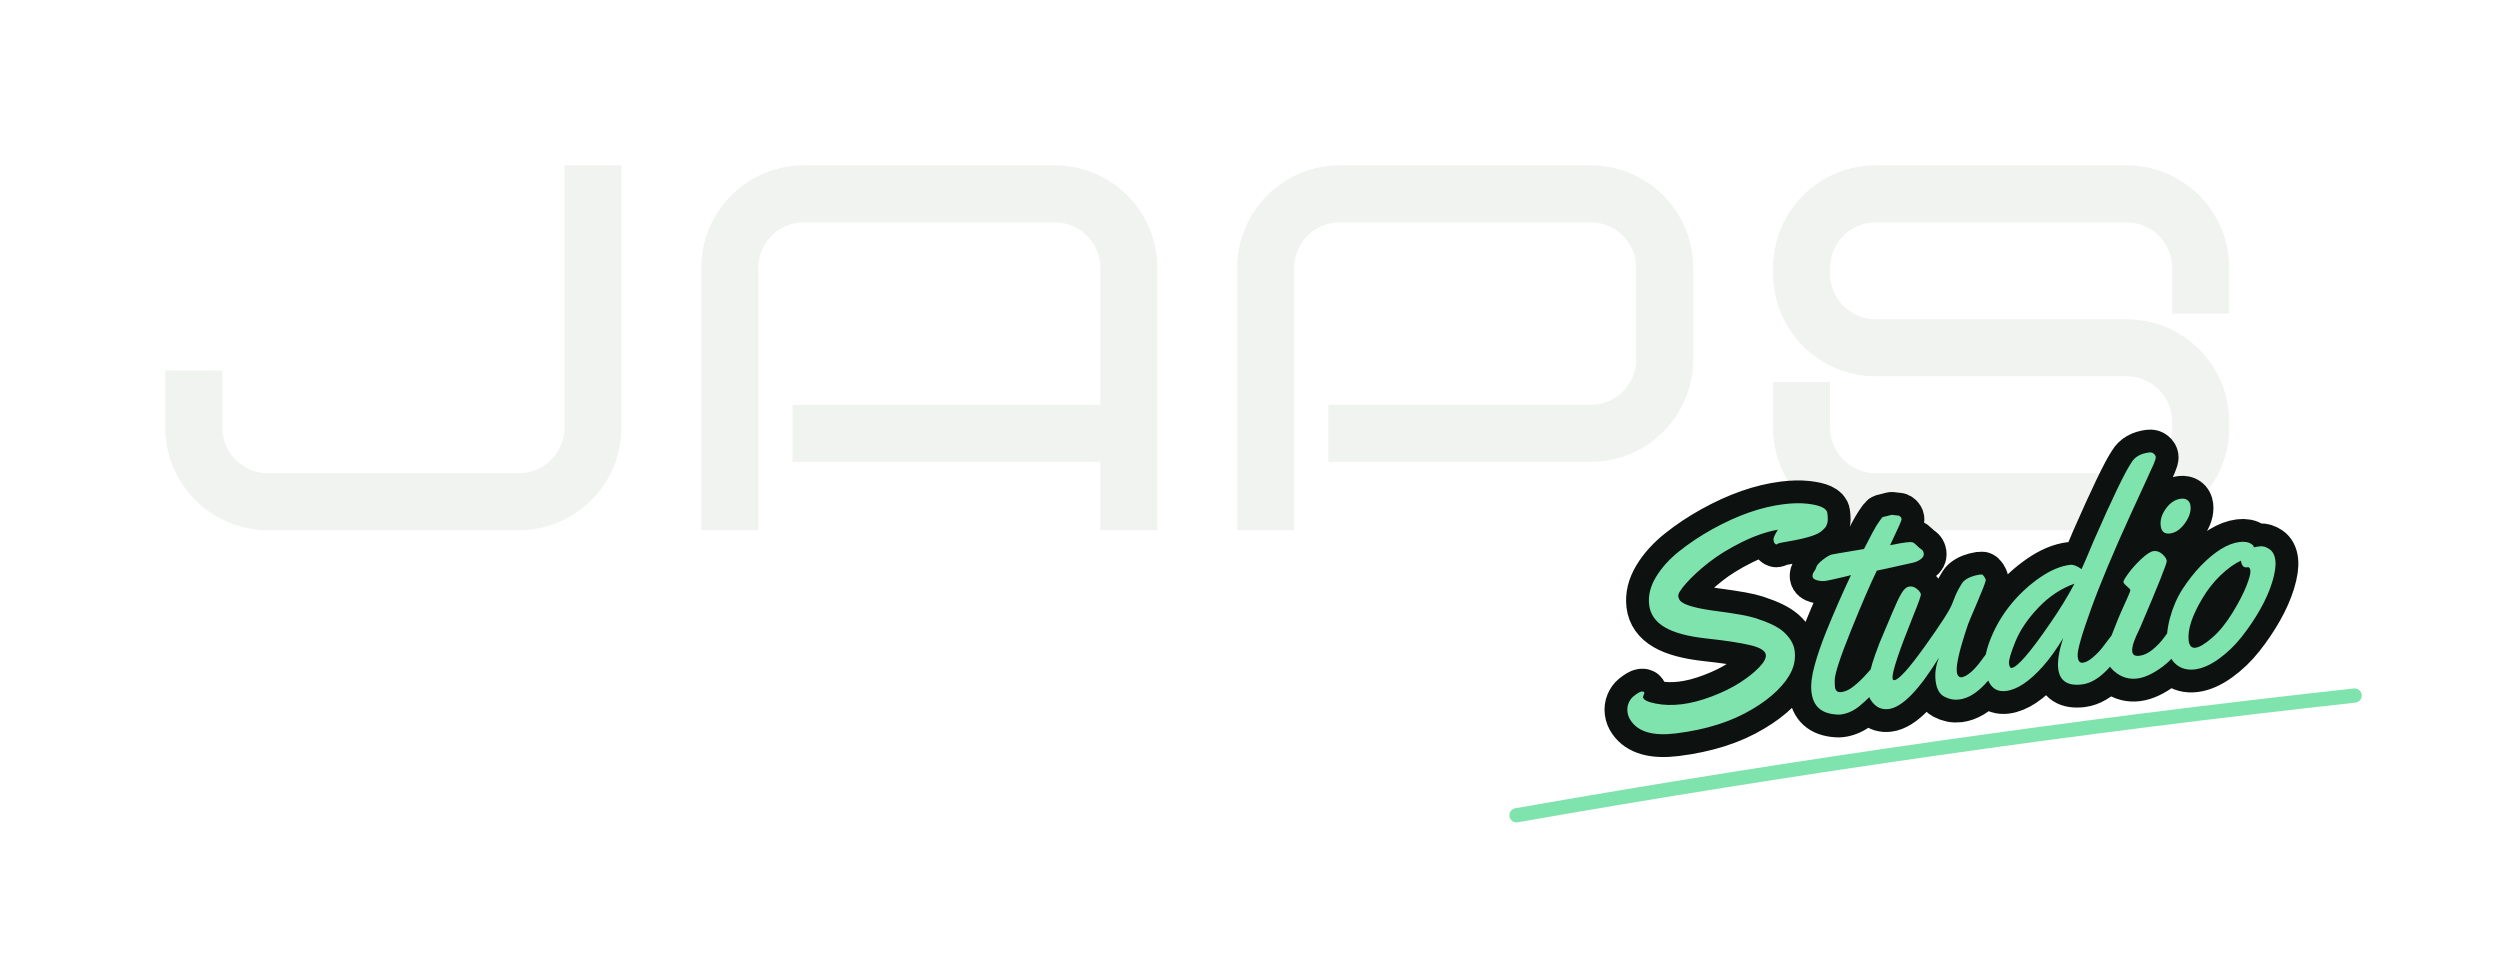
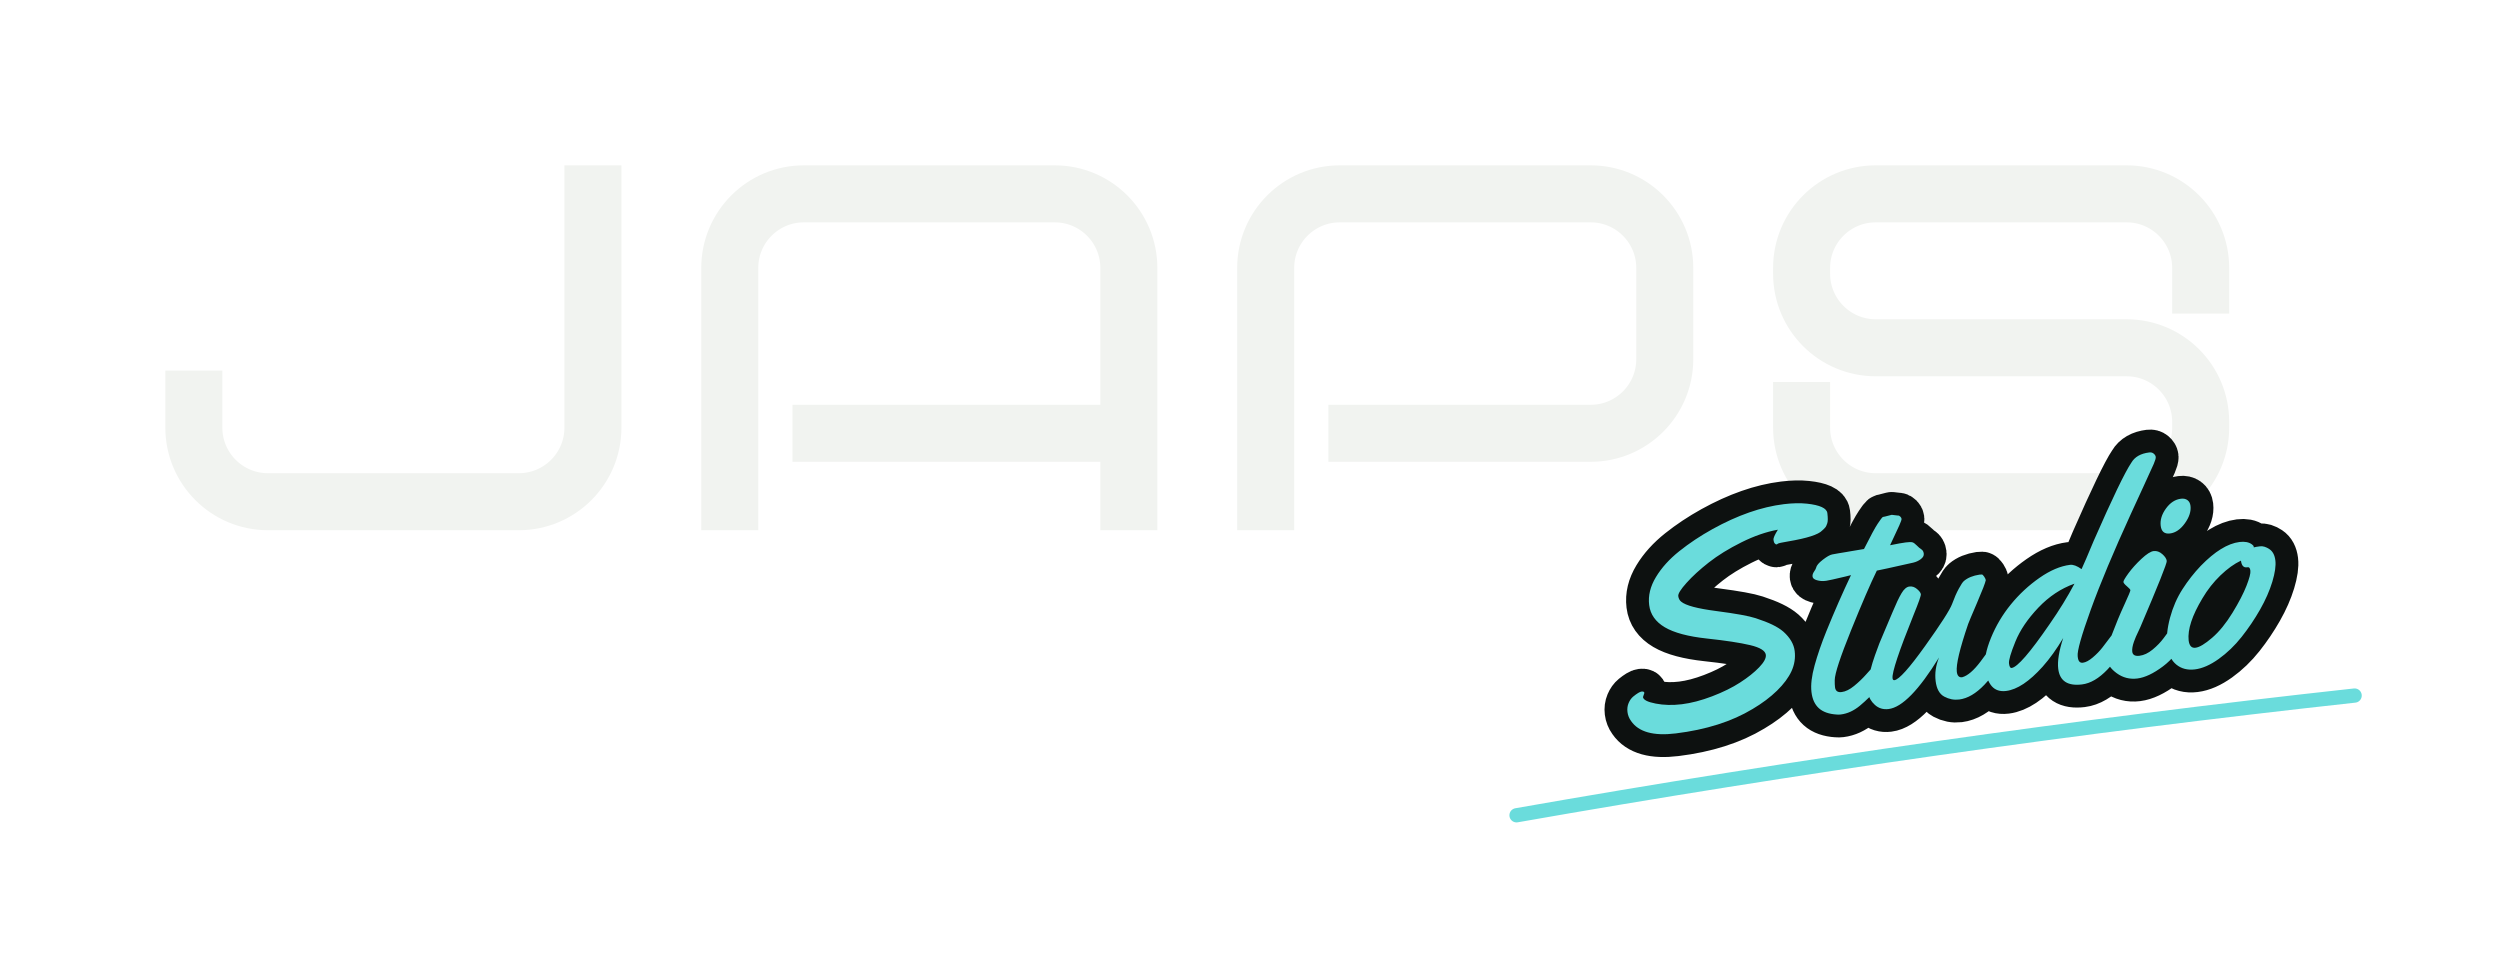
<svg xmlns="http://www.w3.org/2000/svg" viewBox="80 62 877 337" width="877" height="337">
  <g id="japs" fill="none" stroke="#F1F3F0" stroke-width="20">
    <path transform="translate(138 120)" d="M150 0V92A26 26 0 0 1 124 118H36A26 26 0 0 1 10 92V72" />
    <path transform="translate(326 120)" d="M10 128V36A26 26 0 0 1 36 10H124A26 26 0 0 1 150 36V128M32 94H150" />
    <path transform="translate(514 120)" d="M10 128V36A26 26 0 0 1 36 10H124A26 26 0 0 1 150 36V68A26 26 0 0 1 124 94H32" />
    <path transform="translate(702 120)" d="M150 52V36A26 26 0 0 0 124 10H36A26 26 0 0 0 10 36V38A26 26 0 0 0 36 64H124A26 26 0 0 1 150 90V92A26 26 0 0 1 124 118H36A26 26 0 0 1 10 92V76" />
  </g>
  <g id="studio" transform="rotate(-7 878 292)">
    <path d="M656.90 278.04L656.90 278.04L656.24 279.41Q656.24 280.88 660.38 282.22Q664.52 283.57 669.47 283.57Q674.42 283.57 680.36 282.10Q686.30 280.63 690.69 278.49Q695.09 276.36 697.96 274.02Q700.82 271.69 700.82 269.96L700.82 269.96Q700.82 267.78 695.75 265.90Q690.67 264.02 680.99 261.76Q671.32 259.50 666.83 256.05Q662.33 252.59 662.33 247.64Q662.33 242.69 665.89 238.17Q669.44 233.65 675.15 230.15Q680.87 226.64 687.62 223.90L687.62 223.90Q701.59 218.27 713.52 218.27L713.52 218.27Q718.09 218.27 721.59 219.08L721.59 219.08Q728.30 220.65 728.30 223.24Q728.30 225.83 727.84 226.77Q727.38 227.71 727.10 228.02Q726.82 228.32 726.39 228.63Q725.96 228.93 725.76 229.08L725.76 229.08Q723.52 230.96 713.52 231.42L713.52 231.42Q710.07 231.57 709.76 231.77Q709.46 231.98 709.23 231.98Q709 231.98 708.70 231.57Q708.39 231.16 708.39 230.25Q708.39 229.34 710.37 226.90L710.37 226.90Q704.18 227.25 697.14 229.74Q690.11 232.23 684.93 235.35Q679.75 238.48 676.30 241.50Q672.84 244.52 672.84 245.76Q672.84 247.01 673.61 247.82L673.61 247.82Q675.74 250.11 685.44 252.59L685.44 252.59Q695.49 255.18 698.84 256.76Q702.20 258.33 704.40 259.75Q706.61 261.18 707.93 262.65L707.93 262.65Q711.03 266.20 711.03 269.86Q711.03 273.52 709.08 276.71Q707.12 279.91 703.19 282.91Q699.25 285.91 693.92 288.24L693.92 288.24Q682.24 293.47 666.09 293.47L666.09 293.47Q654.31 293.47 651.06 287.23L651.06 287.23Q650.20 285.65 650.20 283.95Q650.20 282.25 650.98 280.88Q651.77 279.51 652.89 278.80L652.89 278.80Q655.07 277.43 655.98 277.43Q656.90 277.43 656.90 278.04ZM748.25 226.90L750.64 226.59L752.72 227.10Q753.18 227.10 753.54 227.56Q753.89 228.02 753.89 228.42Q753.89 228.83 752.82 230.61Q751.76 232.38 750.31 234.64Q748.86 236.90 748.76 237.11L748.76 237.11Q752.72 236.80 754.37 236.80Q756.02 236.80 756.63 237.03Q757.24 237.26 758.03 238.30Q758.82 239.34 759.48 239.87Q760.14 240.41 760.14 241.47Q760.14 242.54 758.84 243.28Q757.55 244.01 756.07 244.16L756.07 244.16Q744.29 245.33 743.07 245.38L743.07 245.38Q738.96 251.68 731.57 265.01Q724.18 278.34 723.73 281.69L723.73 281.69Q723.52 283.21 723.52 284.18L723.52 284.18Q723.52 286.16 725.61 286.16Q727.69 286.16 730.23 284.56Q732.77 282.96 734.90 281.08L734.90 281.08Q740.59 276.00 740.99 276.00L740.99 276.00Q742.31 276.00 742.31 280.57L742.31 280.57Q742.31 283.06 740.03 285.04L740.03 285.04Q734.90 289.46 731.39 291.70Q727.89 293.93 724.39 293.93L724.39 293.93Q723.63 293.93 722.96 293.78L722.96 293.78Q718.90 293.02 717.00 290.81Q715.09 288.60 715.12 284.84Q715.14 281.08 717.35 275.72Q719.56 270.37 722.91 264.32L722.91 264.32Q728.40 254.47 733.88 245.84L733.88 245.84L731.95 246.09Q726.06 246.75 725.10 246.75L725.10 246.75L724.64 246.75Q723.17 246.75 721.80 246.17Q720.43 245.59 720.43 244.72Q720.43 243.86 721.16 243.05Q721.90 242.23 722.05 241.78L722.05 241.78Q722.41 240.66 724.72 239.29Q727.03 237.92 728.20 237.84Q729.36 237.77 730.46 237.71Q731.55 237.66 732.89 237.61Q734.24 237.56 734.95 237.51L734.95 237.51L739.52 237.31Q743.79 230.91 745.38 229.08Q746.98 227.25 747.24 227.08Q747.49 226.90 748.25 226.90L748.25 226.90ZM781.06 276.05L781.06 276.05Q782.02 276.05 782.23 277.53Q782.43 279 782.43 280.57Q782.43 282.15 782.13 282.76L782.13 282.76Q780.65 285.60 775.68 289.69Q770.70 293.78 766.23 293.78L766.23 293.78Q763.49 293.78 761.15 292.13Q758.82 290.48 758.82 286.36Q758.82 282.25 761 278.29L761 278.29Q748.41 294.08 741.25 294.08L741.25 294.08Q738.40 294.08 736.65 292.05Q734.90 290.02 734.90 287.86Q734.90 285.70 735.51 283.39Q736.12 281.08 736.80 279.25Q737.49 277.43 738.83 274.73Q740.18 272.04 740.84 270.82Q741.50 269.61 742.95 267.14Q744.39 264.68 746.76 260.52Q749.12 256.35 750.67 254.35Q752.21 252.34 753.69 252.31Q755.16 252.29 756.28 253.51Q757.39 254.73 757.39 255.49Q757.39 256.25 753.99 262.34L753.99 262.34Q743.94 280.52 743.94 283.52L743.94 283.52Q743.94 284.28 744.50 284.28L744.50 284.28Q746.93 284.28 756.63 273.72Q766.33 263.16 767.86 260.19Q769.38 257.21 770.83 255.18Q772.27 253.15 772.98 252.70L772.98 252.70Q775.17 251.27 778.62 251.17L778.62 251.17Q779.18 251.17 779.48 251.22Q779.79 251.27 780.20 252.09Q780.60 252.90 780.60 253.36L780.60 253.36Q780.14 254.78 776.56 260.92Q772.98 267.07 772.58 267.88L772.58 267.88Q766.59 280.27 766.59 284.03L766.59 284.03Q766.59 286.16 768.21 286.16L768.21 286.16Q771.16 285.75 775.32 281.44L775.32 281.44Q776.84 279.86 778.34 278.24Q779.84 276.61 780.20 276.33Q780.55 276.05 781.06 276.05ZM842.96 215.88Q843.93 215.88 844.48 216.49Q845.04 217.10 845.04 217.73Q845.04 218.37 844.05 220.07Q843.06 221.77 839.51 227.48Q835.95 233.20 833.97 236.45L833.97 236.45Q822.45 255.18 815.89 268.13Q809.34 281.08 809.34 283.77L809.34 283.77L809.34 284.18Q809.34 286.26 810.87 286.26Q812.39 286.26 814.55 284.84Q816.71 283.42 818.33 281.79Q819.96 280.17 821.61 278.42Q823.26 276.66 823.61 276.36Q823.97 276.05 824.53 276.05L824.53 276.05Q825.39 276.05 825.64 277.15Q825.90 278.24 825.90 280.19Q825.90 282.15 825.59 282.76L825.59 282.76Q824.12 285.60 819.12 289.69Q814.12 293.78 809.65 293.78L809.65 293.78Q802.03 293.78 802.03 287.33L802.03 287.33Q802.03 283.32 805.08 276.82L805.08 276.82Q800.96 282.15 796.70 285.91L796.70 285.91Q788.78 292.81 782.94 292.81L782.94 292.81Q779.69 292.81 778.14 290.53Q776.59 288.24 776.59 283.95Q776.59 279.66 779.94 273.67Q783.29 267.68 788.29 262.88Q793.30 258.08 799.39 254.85Q805.48 251.63 810.61 251.63L810.61 251.63Q812.24 251.63 814.42 253.61L814.42 253.61Q815.89 251.27 819.86 244.27L819.86 244.27Q832.30 223.29 836.31 218.67L836.31 218.67Q838.44 215.88 842.96 215.88L842.96 215.88ZM811.32 258.38L811.32 258.38Q804.01 260.01 797.71 265.19Q791.42 270.37 788.27 276.03Q785.12 281.69 785.12 283.37Q785.12 285.04 785.83 285.04L785.83 285.04Q788.88 285.04 800.91 271.43L800.91 271.43Q806.91 264.73 811.32 258.38ZM855.05 236.24L855.05 236.24Q855.05 239.14 852.36 242.06Q849.66 244.98 846.74 244.98Q843.82 244.98 843.82 241.93Q843.82 238.88 846.39 236.12Q848.95 233.35 852.05 233.35L852.05 233.35Q853.42 233.35 854.23 234.11Q855.05 234.87 855.05 236.24ZM846.82 280.57L846.82 280.57Q846.82 282.10 846.52 282.76L846.52 282.76Q844.03 287.84 838.59 290.96Q833.16 294.08 829.15 294.08Q825.14 294.08 822.24 291.39Q819.35 288.70 819.35 285.91Q819.35 283.11 822.14 277.78Q824.93 272.45 827.73 267.93Q830.52 263.41 830.52 263.03Q830.52 262.65 829.48 261.53Q828.44 260.41 828.44 259.88Q828.44 259.35 830.54 257.09Q832.65 254.83 835.67 252.62Q838.70 250.41 840.29 250.41Q841.89 250.41 843.16 251.83Q844.43 253.25 844.43 254.42Q844.43 255.59 832.35 276.41L832.35 276.41Q832.20 276.71 831.51 277.76Q830.82 278.80 830.44 279.48Q830.06 280.17 829.55 281.13L829.55 281.13Q828.54 283.16 828.54 284.54L828.54 284.54Q828.54 286.26 830.88 286.26Q833.21 286.26 835.72 284.66Q838.24 283.06 840.07 281.13L840.07 281.13Q844.84 276.00 845.50 276.00L845.50 276.00Q846.82 276.00 846.82 280.57ZM877.54 253.30Q879.07 253.30 880.67 254.68Q882.27 256.05 882.27 258.87Q882.27 261.68 880.29 266.18Q878.30 270.67 874.85 275.32Q871.40 279.96 867.26 284.05Q863.12 288.14 858.32 290.76Q853.52 293.37 849.61 293.37Q845.70 293.37 843.34 290.91Q840.98 288.45 840.98 284.05Q840.98 279.66 843.14 274.33Q845.30 269.00 848.70 264.91Q852.10 260.82 856.06 257.57L856.06 257.57Q864.34 250.92 870.59 250.92L870.59 250.92Q873.38 250.92 874.80 252.29L874.80 252.29Q875.31 252.75 875.31 253.10L875.31 253.10L875.31 253.41Q876.02 253.30 877.54 253.30ZM872.41 260.06L872.41 260.06L872.06 260.06Q870.28 260.06 870.28 257.47L870.28 257.47Q866.57 258.69 862.51 261.73Q858.45 264.78 855.25 268.95L855.25 268.95Q848.75 277.27 848.65 283.01L848.65 283.01Q848.65 285.86 850.73 285.86Q852.81 285.86 856.93 283.11Q861.04 280.37 865.08 275.29Q869.11 270.21 871.12 266.48Q873.13 262.75 873.13 261.40Q873.13 260.06 872.41 260.06Z" fill="#0D1110" stroke="#0D1110" stroke-width="16" stroke-linejoin="round" />
-     <path d="M656.90 278.04L656.90 278.04L656.24 279.41Q656.24 280.88 660.38 282.22Q664.52 283.57 669.47 283.57Q674.42 283.57 680.36 282.10Q686.30 280.63 690.69 278.49Q695.09 276.36 697.96 274.02Q700.82 271.69 700.82 269.96L700.82 269.96Q700.82 267.78 695.75 265.90Q690.67 264.02 680.99 261.76Q671.32 259.50 666.83 256.05Q662.33 252.59 662.33 247.64Q662.33 242.69 665.89 238.17Q669.44 233.65 675.15 230.15Q680.87 226.64 687.62 223.90L687.62 223.90Q701.59 218.27 713.52 218.27L713.52 218.27Q718.09 218.27 721.59 219.08L721.59 219.08Q728.30 220.65 728.30 223.24Q728.30 225.83 727.84 226.77Q727.38 227.71 727.10 228.02Q726.82 228.32 726.39 228.63Q725.96 228.93 725.76 229.08L725.76 229.08Q723.52 230.96 713.52 231.42L713.52 231.42Q710.07 231.57 709.76 231.77Q709.46 231.98 709.23 231.98Q709 231.98 708.70 231.57Q708.39 231.16 708.39 230.25Q708.39 229.34 710.37 226.90L710.37 226.90Q704.18 227.25 697.14 229.74Q690.11 232.23 684.93 235.35Q679.75 238.48 676.30 241.50Q672.84 244.52 672.84 245.76Q672.84 247.01 673.61 247.82L673.61 247.82Q675.74 250.11 685.44 252.59L685.44 252.59Q695.49 255.18 698.84 256.76Q702.20 258.33 704.40 259.75Q706.61 261.18 707.93 262.65L707.93 262.65Q711.03 266.20 711.03 269.86Q711.03 273.52 709.08 276.71Q707.12 279.91 703.19 282.91Q699.25 285.91 693.92 288.24L693.92 288.24Q682.24 293.47 666.09 293.47L666.09 293.47Q654.31 293.47 651.06 287.23L651.06 287.23Q650.20 285.65 650.20 283.95Q650.20 282.25 650.98 280.88Q651.77 279.51 652.89 278.80L652.89 278.80Q655.07 277.43 655.98 277.43Q656.90 277.43 656.90 278.04ZM748.25 226.90L750.64 226.59L752.72 227.10Q753.18 227.10 753.54 227.56Q753.89 228.02 753.89 228.42Q753.89 228.83 752.82 230.61Q751.76 232.38 750.31 234.64Q748.86 236.90 748.76 237.11L748.76 237.11Q752.72 236.80 754.37 236.80Q756.02 236.80 756.63 237.03Q757.24 237.26 758.03 238.30Q758.82 239.34 759.48 239.87Q760.14 240.41 760.14 241.47Q760.14 242.54 758.84 243.28Q757.55 244.01 756.07 244.16L756.07 244.16Q744.29 245.33 743.07 245.38L743.07 245.38Q738.96 251.68 731.57 265.01Q724.18 278.34 723.73 281.69L723.73 281.69Q723.52 283.21 723.52 284.18L723.52 284.18Q723.52 286.16 725.61 286.16Q727.69 286.16 730.23 284.56Q732.77 282.96 734.90 281.08L734.90 281.08Q740.59 276.00 740.99 276.00L740.99 276.00Q742.31 276.00 742.31 280.57L742.31 280.57Q742.31 283.06 740.03 285.04L740.03 285.04Q734.90 289.46 731.39 291.70Q727.89 293.93 724.39 293.93L724.39 293.93Q723.63 293.93 722.96 293.78L722.96 293.78Q718.90 293.02 717.00 290.81Q715.09 288.60 715.12 284.84Q715.14 281.08 717.35 275.72Q719.56 270.37 722.91 264.32L722.91 264.32Q728.40 254.47 733.88 245.84L733.88 245.84L731.95 246.09Q726.06 246.75 725.10 246.75L725.10 246.75L724.64 246.75Q723.17 246.75 721.80 246.17Q720.43 245.59 720.43 244.72Q720.43 243.86 721.16 243.05Q721.90 242.23 722.05 241.78L722.05 241.78Q722.41 240.66 724.72 239.29Q727.03 237.92 728.20 237.84Q729.36 237.77 730.46 237.71Q731.55 237.66 732.89 237.61Q734.24 237.56 734.95 237.51L734.95 237.51L739.52 237.31Q743.79 230.91 745.38 229.08Q746.98 227.25 747.24 227.08Q747.49 226.90 748.25 226.90L748.25 226.90ZM781.06 276.05L781.06 276.05Q782.02 276.05 782.23 277.53Q782.43 279 782.43 280.57Q782.43 282.15 782.13 282.76L782.13 282.76Q780.65 285.60 775.68 289.69Q770.70 293.78 766.23 293.78L766.23 293.78Q763.49 293.78 761.15 292.13Q758.82 290.48 758.82 286.36Q758.82 282.25 761 278.29L761 278.29Q748.41 294.08 741.25 294.08L741.25 294.08Q738.40 294.08 736.65 292.05Q734.90 290.02 734.90 287.86Q734.90 285.70 735.51 283.39Q736.12 281.08 736.80 279.25Q737.49 277.43 738.83 274.73Q740.18 272.04 740.84 270.82Q741.50 269.61 742.95 267.14Q744.39 264.68 746.76 260.52Q749.12 256.35 750.67 254.35Q752.21 252.34 753.69 252.31Q755.16 252.29 756.28 253.51Q757.39 254.73 757.39 255.49Q757.39 256.25 753.99 262.34L753.99 262.34Q743.94 280.52 743.94 283.52L743.94 283.52Q743.94 284.28 744.50 284.28L744.50 284.28Q746.93 284.28 756.63 273.72Q766.33 263.16 767.86 260.19Q769.38 257.21 770.83 255.18Q772.27 253.15 772.98 252.70L772.98 252.70Q775.17 251.27 778.62 251.17L778.62 251.17Q779.18 251.17 779.48 251.22Q779.79 251.27 780.20 252.09Q780.60 252.90 780.60 253.36L780.60 253.36Q780.14 254.78 776.56 260.92Q772.98 267.07 772.58 267.88L772.58 267.88Q766.59 280.27 766.59 284.03L766.59 284.03Q766.59 286.16 768.21 286.16L768.21 286.16Q771.16 285.75 775.32 281.44L775.32 281.44Q776.84 279.86 778.34 278.24Q779.84 276.61 780.20 276.33Q780.55 276.05 781.06 276.05ZM842.96 215.88Q843.93 215.88 844.48 216.49Q845.04 217.10 845.04 217.73Q845.04 218.37 844.05 220.07Q843.06 221.77 839.51 227.48Q835.95 233.20 833.97 236.45L833.97 236.45Q822.45 255.18 815.89 268.13Q809.34 281.08 809.34 283.77L809.34 283.77L809.34 284.18Q809.34 286.26 810.87 286.26Q812.39 286.26 814.55 284.84Q816.71 283.42 818.33 281.79Q819.96 280.17 821.61 278.42Q823.26 276.66 823.61 276.36Q823.97 276.05 824.53 276.05L824.53 276.05Q825.39 276.05 825.64 277.15Q825.90 278.24 825.90 280.19Q825.90 282.15 825.59 282.76L825.59 282.76Q824.12 285.60 819.12 289.69Q814.12 293.78 809.65 293.78L809.65 293.78Q802.03 293.78 802.03 287.33L802.03 287.33Q802.03 283.32 805.08 276.82L805.08 276.82Q800.96 282.15 796.70 285.91L796.70 285.91Q788.78 292.81 782.94 292.81L782.94 292.81Q779.69 292.81 778.14 290.53Q776.59 288.24 776.59 283.95Q776.59 279.66 779.94 273.67Q783.29 267.68 788.29 262.88Q793.30 258.08 799.39 254.85Q805.48 251.63 810.61 251.63L810.61 251.63Q812.24 251.63 814.42 253.61L814.42 253.61Q815.89 251.27 819.86 244.27L819.86 244.27Q832.30 223.29 836.31 218.67L836.31 218.67Q838.44 215.88 842.96 215.88L842.96 215.88ZM811.32 258.38L811.32 258.38Q804.01 260.01 797.71 265.19Q791.42 270.37 788.27 276.03Q785.12 281.69 785.12 283.37Q785.12 285.04 785.83 285.04L785.83 285.04Q788.88 285.04 800.91 271.43L800.91 271.43Q806.91 264.73 811.32 258.38ZM855.05 236.24L855.05 236.24Q855.05 239.14 852.36 242.06Q849.66 244.98 846.74 244.98Q843.82 244.98 843.82 241.93Q843.82 238.88 846.39 236.12Q848.95 233.35 852.05 233.35L852.05 233.35Q853.42 233.35 854.23 234.11Q855.05 234.87 855.05 236.24ZM846.82 280.57L846.82 280.57Q846.82 282.10 846.52 282.76L846.52 282.76Q844.03 287.84 838.59 290.96Q833.16 294.08 829.15 294.08Q825.14 294.08 822.24 291.39Q819.35 288.70 819.35 285.91Q819.35 283.11 822.14 277.78Q824.93 272.45 827.73 267.93Q830.52 263.41 830.52 263.03Q830.52 262.65 829.48 261.53Q828.44 260.41 828.44 259.88Q828.44 259.35 830.54 257.09Q832.65 254.83 835.67 252.62Q838.70 250.41 840.29 250.41Q841.89 250.41 843.16 251.83Q844.43 253.25 844.43 254.42Q844.43 255.59 832.35 276.41L832.35 276.41Q832.20 276.71 831.51 277.76Q830.82 278.80 830.44 279.48Q830.06 280.17 829.55 281.13L829.55 281.13Q828.54 283.16 828.54 284.54L828.54 284.54Q828.54 286.26 830.88 286.26Q833.21 286.26 835.72 284.66Q838.24 283.06 840.07 281.13L840.07 281.13Q844.84 276.00 845.50 276.00L845.50 276.00Q846.82 276.00 846.82 280.57ZM877.54 253.30Q879.07 253.30 880.67 254.68Q882.27 256.05 882.27 258.87Q882.27 261.68 880.29 266.18Q878.30 270.67 874.85 275.32Q871.40 279.96 867.26 284.05Q863.12 288.14 858.32 290.76Q853.52 293.37 849.61 293.37Q845.70 293.37 843.34 290.91Q840.98 288.45 840.98 284.05Q840.98 279.66 843.14 274.33Q845.30 269.00 848.70 264.91Q852.10 260.82 856.06 257.57L856.06 257.57Q864.34 250.92 870.59 250.92L870.59 250.92Q873.38 250.92 874.80 252.29L874.80 252.29Q875.31 252.75 875.31 253.10L875.31 253.10L875.31 253.41Q876.02 253.30 877.54 253.30ZM872.41 260.06L872.41 260.06L872.06 260.06Q870.28 260.06 870.28 257.47L870.28 257.47Q866.57 258.69 862.51 261.73Q858.45 264.78 855.25 268.95L855.25 268.95Q848.75 277.27 848.65 283.01L848.65 283.01Q848.65 285.86 850.73 285.86Q852.81 285.86 856.93 283.11Q861.04 280.37 865.08 275.29Q869.11 270.21 871.12 266.48Q873.13 262.75 873.13 261.40Q873.13 260.06 872.41 260.06Z" fill="#7FE3AE" />
+     <path d="M656.90 278.04L656.90 278.04L656.24 279.41Q656.24 280.88 660.38 282.22Q664.52 283.57 669.47 283.57Q674.42 283.57 680.36 282.10Q686.30 280.63 690.69 278.49Q695.09 276.36 697.96 274.02Q700.82 271.69 700.82 269.96L700.82 269.96Q700.82 267.78 695.75 265.90Q690.67 264.02 680.99 261.76Q671.32 259.50 666.83 256.05Q662.33 252.59 662.33 247.64Q662.33 242.69 665.89 238.17Q669.44 233.65 675.15 230.15Q680.87 226.64 687.62 223.90L687.62 223.90Q701.59 218.27 713.52 218.27L713.52 218.27Q718.09 218.27 721.59 219.08L721.59 219.08Q728.30 220.65 728.30 223.24Q728.30 225.83 727.84 226.77Q727.38 227.71 727.10 228.02Q726.82 228.32 726.39 228.63Q725.96 228.93 725.76 229.08L725.76 229.08Q723.52 230.96 713.52 231.42L713.52 231.42Q710.07 231.57 709.76 231.77Q709.46 231.98 709.23 231.98Q709 231.98 708.70 231.57Q708.39 231.16 708.39 230.25Q708.39 229.34 710.37 226.90L710.37 226.90Q704.18 227.25 697.14 229.74Q690.11 232.23 684.93 235.35Q679.75 238.48 676.30 241.50Q672.84 244.52 672.84 245.76Q672.84 247.01 673.61 247.82L673.61 247.82Q675.74 250.11 685.44 252.59L685.44 252.59Q695.49 255.18 698.84 256.76Q702.20 258.33 704.40 259.75Q706.61 261.18 707.93 262.65L707.93 262.65Q711.03 266.20 711.03 269.86Q711.03 273.52 709.08 276.71Q707.12 279.91 703.19 282.91Q699.25 285.91 693.92 288.24L693.92 288.24Q682.24 293.47 666.09 293.47L666.09 293.47Q654.31 293.47 651.06 287.23L651.06 287.23Q650.20 285.65 650.20 283.95Q650.20 282.25 650.98 280.88Q651.77 279.51 652.89 278.80L652.89 278.80Q655.07 277.43 655.98 277.43Q656.90 277.43 656.90 278.04ZM748.25 226.90L750.64 226.59L752.72 227.10Q753.18 227.10 753.54 227.56Q753.89 228.02 753.89 228.42Q753.89 228.83 752.82 230.61Q751.76 232.38 750.31 234.64Q748.86 236.90 748.76 237.11L748.76 237.11Q752.72 236.80 754.37 236.80Q756.02 236.80 756.63 237.03Q757.24 237.26 758.03 238.30Q758.82 239.34 759.48 239.87Q760.14 240.41 760.14 241.47Q760.14 242.54 758.84 243.28Q757.55 244.01 756.07 244.16L756.07 244.16Q744.29 245.33 743.07 245.38L743.07 245.38Q738.96 251.68 731.57 265.01Q724.18 278.34 723.73 281.69L723.73 281.69Q723.52 283.21 723.52 284.18L723.52 284.18Q723.52 286.16 725.61 286.16Q727.69 286.16 730.23 284.56Q732.77 282.96 734.90 281.08L734.90 281.08Q740.59 276.00 740.99 276.00L740.99 276.00Q742.31 276.00 742.31 280.57L742.31 280.57Q742.31 283.06 740.03 285.04L740.03 285.04Q734.90 289.46 731.39 291.70Q727.89 293.93 724.39 293.93L724.39 293.93Q723.63 293.93 722.96 293.78L722.96 293.78Q718.90 293.02 717.00 290.81Q715.09 288.60 715.12 284.84Q715.14 281.08 717.35 275.72Q719.56 270.37 722.91 264.32L722.91 264.32Q728.40 254.47 733.88 245.84L733.88 245.84L731.95 246.09Q726.06 246.75 725.10 246.75L725.10 246.75L724.64 246.75Q723.17 246.75 721.80 246.17Q720.43 245.59 720.43 244.72Q720.43 243.86 721.16 243.05Q721.90 242.23 722.05 241.78L722.05 241.78Q722.41 240.66 724.72 239.29Q727.03 237.92 728.20 237.84Q729.36 237.77 730.46 237.71Q731.55 237.66 732.89 237.61Q734.24 237.56 734.95 237.51L734.95 237.51L739.52 237.31Q743.79 230.91 745.38 229.08Q746.98 227.25 747.24 227.08Q747.49 226.90 748.25 226.90L748.25 226.90ZM781.06 276.05L781.06 276.05Q782.02 276.05 782.23 277.53Q782.43 279 782.43 280.57Q782.43 282.15 782.13 282.76L782.13 282.76Q780.65 285.60 775.68 289.69Q770.70 293.78 766.23 293.78L766.23 293.78Q763.49 293.78 761.15 292.13Q758.82 290.48 758.82 286.36Q758.82 282.25 761 278.29L761 278.29Q748.41 294.08 741.25 294.08L741.25 294.08Q738.40 294.08 736.65 292.05Q734.90 290.02 734.90 287.86Q734.90 285.70 735.51 283.39Q736.12 281.08 736.80 279.25Q737.49 277.43 738.83 274.73Q740.18 272.04 740.84 270.82Q741.50 269.61 742.95 267.14Q744.39 264.68 746.76 260.52Q749.12 256.35 750.67 254.35Q752.21 252.34 753.69 252.31Q755.16 252.29 756.28 253.51Q757.39 254.73 757.39 255.49Q757.39 256.25 753.99 262.34L753.99 262.34Q743.94 280.52 743.94 283.52L743.94 283.52Q743.94 284.28 744.50 284.28L744.50 284.28Q746.93 284.28 756.63 273.72Q766.33 263.16 767.86 260.19Q769.38 257.21 770.83 255.18Q772.27 253.15 772.98 252.70L772.98 252.70Q775.17 251.27 778.62 251.17L778.62 251.17Q779.18 251.17 779.48 251.22Q779.79 251.27 780.20 252.09Q780.60 252.90 780.60 253.36L780.60 253.36Q780.14 254.78 776.56 260.92Q772.98 267.07 772.58 267.88L772.58 267.88Q766.59 280.27 766.59 284.03L766.59 284.03Q766.59 286.16 768.21 286.16L768.21 286.16Q771.16 285.75 775.32 281.44L775.32 281.44Q776.84 279.86 778.34 278.24Q779.84 276.61 780.20 276.33Q780.55 276.05 781.06 276.05ZM842.96 215.88Q843.93 215.88 844.48 216.49Q845.04 217.10 845.04 217.73Q845.04 218.37 844.05 220.07Q843.06 221.77 839.51 227.48Q835.95 233.20 833.97 236.45L833.97 236.45Q822.45 255.18 815.89 268.13Q809.34 281.08 809.34 283.77L809.34 283.77L809.34 284.18Q809.34 286.26 810.87 286.26Q812.39 286.26 814.55 284.84Q816.71 283.42 818.33 281.79Q819.96 280.17 821.61 278.42Q823.26 276.66 823.61 276.36Q823.97 276.05 824.53 276.05L824.53 276.05Q825.39 276.05 825.64 277.15Q825.90 278.24 825.90 280.19Q825.90 282.15 825.59 282.76L825.59 282.76Q824.12 285.60 819.12 289.69Q814.12 293.78 809.65 293.78L809.65 293.78Q802.03 293.78 802.03 287.33L802.03 287.33Q802.03 283.32 805.08 276.82L805.08 276.82Q800.96 282.15 796.70 285.91L796.70 285.91Q788.78 292.81 782.94 292.81L782.94 292.81Q779.69 292.81 778.14 290.53Q776.59 288.24 776.59 283.95Q776.59 279.66 779.94 273.67Q783.29 267.68 788.29 262.88Q793.30 258.08 799.39 254.85Q805.48 251.63 810.61 251.63L810.61 251.63Q812.24 251.63 814.42 253.61L814.42 253.61Q815.89 251.27 819.86 244.27L819.86 244.27Q832.30 223.29 836.31 218.67L836.31 218.67Q838.44 215.88 842.96 215.88L842.96 215.88ZM811.32 258.38L811.32 258.38Q804.01 260.01 797.71 265.19Q791.42 270.37 788.27 276.03Q785.12 281.69 785.12 283.37Q785.12 285.04 785.83 285.04L785.83 285.04Q788.88 285.04 800.91 271.43L800.91 271.43Q806.91 264.73 811.32 258.38ZM855.05 236.24L855.05 236.24Q855.05 239.14 852.36 242.06Q849.66 244.98 846.74 244.98Q843.82 244.98 843.82 241.93Q843.82 238.88 846.39 236.12Q848.95 233.35 852.05 233.35L852.05 233.35Q853.42 233.35 854.23 234.11Q855.05 234.87 855.05 236.24ZM846.82 280.57L846.82 280.57Q846.82 282.10 846.52 282.76L846.52 282.76Q844.03 287.84 838.59 290.96Q833.16 294.08 829.15 294.08Q825.14 294.08 822.24 291.39Q819.35 288.70 819.35 285.91Q819.35 283.11 822.14 277.78Q824.93 272.45 827.73 267.93Q830.52 263.41 830.52 263.03Q830.52 262.65 829.48 261.53Q828.44 260.41 828.44 259.88Q828.44 259.35 830.54 257.09Q832.65 254.83 835.67 252.62Q838.70 250.41 840.29 250.41Q841.89 250.41 843.16 251.83Q844.43 253.25 844.43 254.42Q844.43 255.59 832.35 276.41L832.35 276.41Q832.20 276.71 831.51 277.76Q830.82 278.80 830.44 279.48Q830.06 280.17 829.55 281.13L829.55 281.13Q828.54 283.16 828.54 284.54L828.54 284.54Q828.54 286.26 830.88 286.26Q833.21 286.26 835.72 284.66Q838.24 283.06 840.07 281.13L840.07 281.13Q844.84 276.00 845.50 276.00L845.50 276.00Q846.82 276.00 846.82 280.57ZM877.54 253.30Q879.07 253.30 880.67 254.68Q882.27 256.05 882.27 258.87Q882.27 261.68 880.29 266.18Q878.30 270.67 874.85 275.32Q871.40 279.96 867.26 284.05Q863.12 288.14 858.32 290.76Q853.52 293.37 849.61 293.37Q845.70 293.37 843.34 290.91Q840.98 288.45 840.98 284.05Q840.98 279.66 843.14 274.33Q845.30 269.00 848.70 264.91Q852.10 260.82 856.06 257.57L856.06 257.57Q864.34 250.92 870.59 250.92L870.59 250.92Q873.38 250.92 874.80 252.29L874.80 252.29Q875.31 252.75 875.31 253.10L875.31 253.10L875.31 253.41Q876.02 253.30 877.54 253.30ZM872.41 260.06L872.41 260.06L872.06 260.06Q870.28 260.06 870.28 257.47L870.28 257.47Q866.57 258.69 862.51 261.73Q858.45 264.78 855.25 268.95L855.25 268.95Q848.75 277.27 848.65 283.01L848.65 283.01Q848.65 285.86 850.73 285.86Q852.81 285.86 856.93 283.11Q861.04 280.37 865.08 275.29Q869.11 270.21 871.12 266.48Q873.13 262.75 873.13 261.40Q873.13 260.06 872.41 260.06Z" fill="#6ADCDC" />
  </g>
-   <path id="subrayado" d="M612 348Q760 322 906 306" fill="none" stroke="#7FE3AE" stroke-width="5" stroke-linecap="round" />
+   <path id="subrayado" d="M612 348Q760 322 906 306" fill="none" stroke="#6ADCDC" stroke-width="5" stroke-linecap="round" />
</svg>
